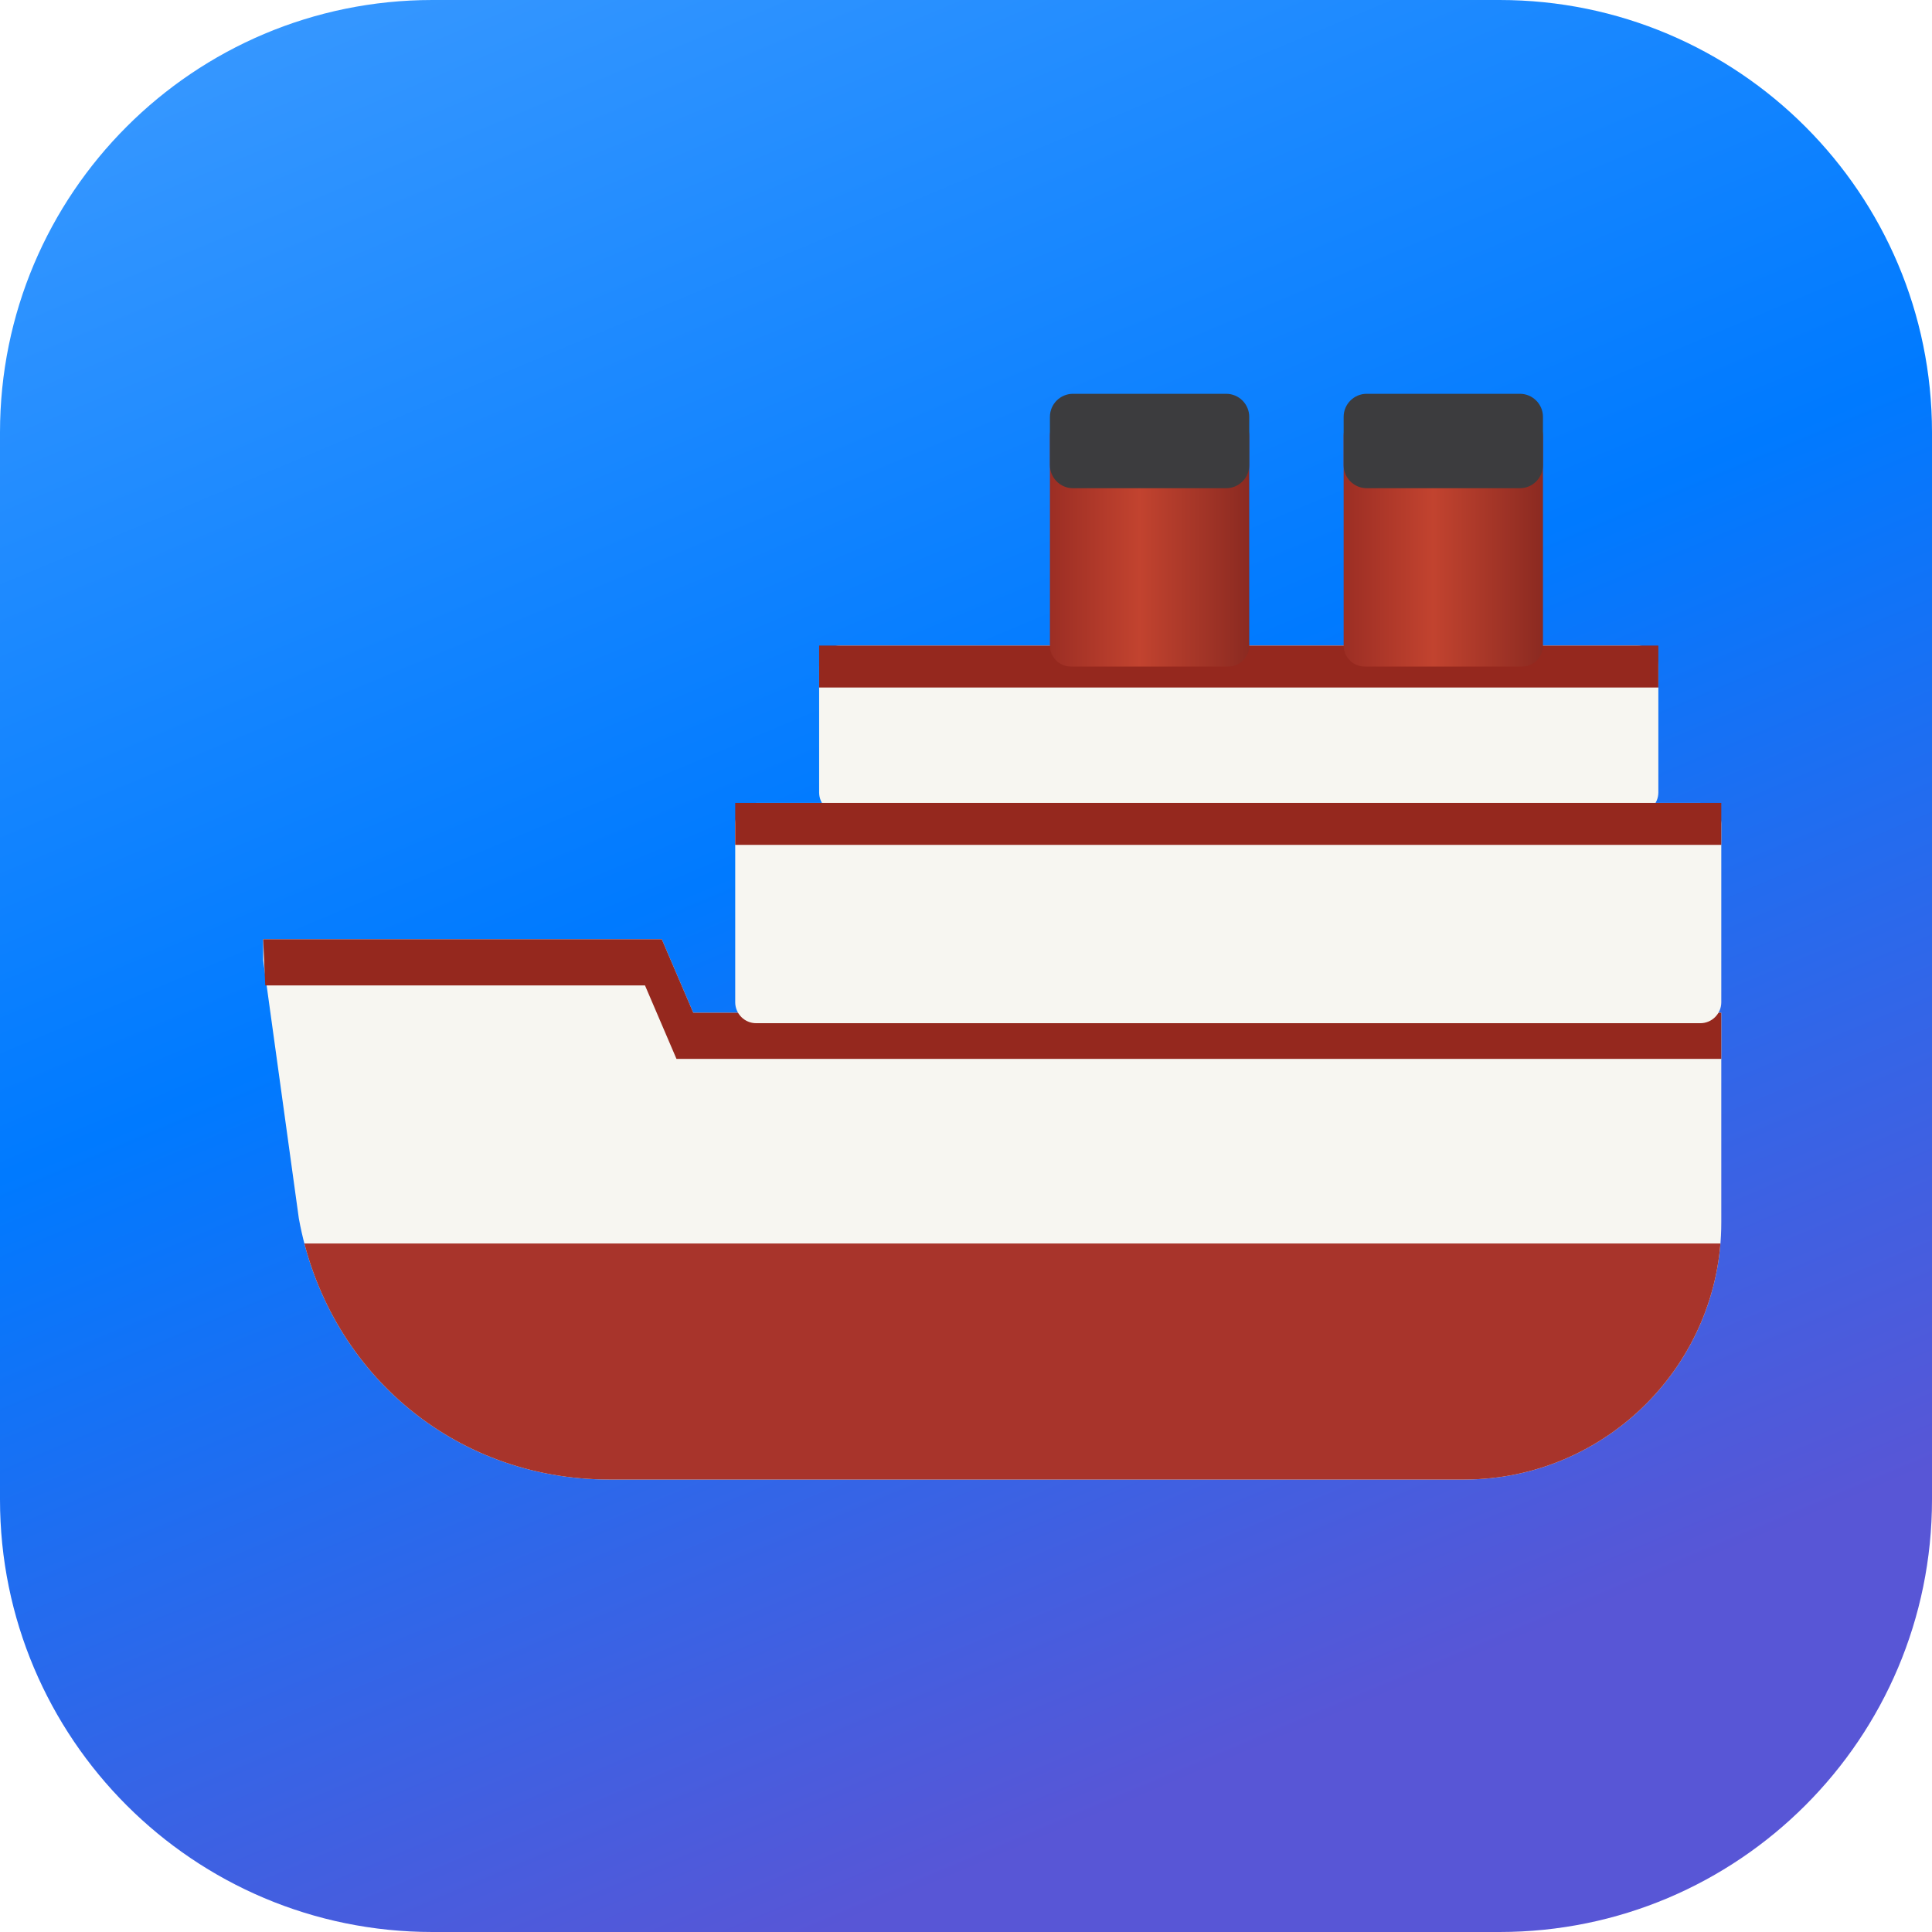
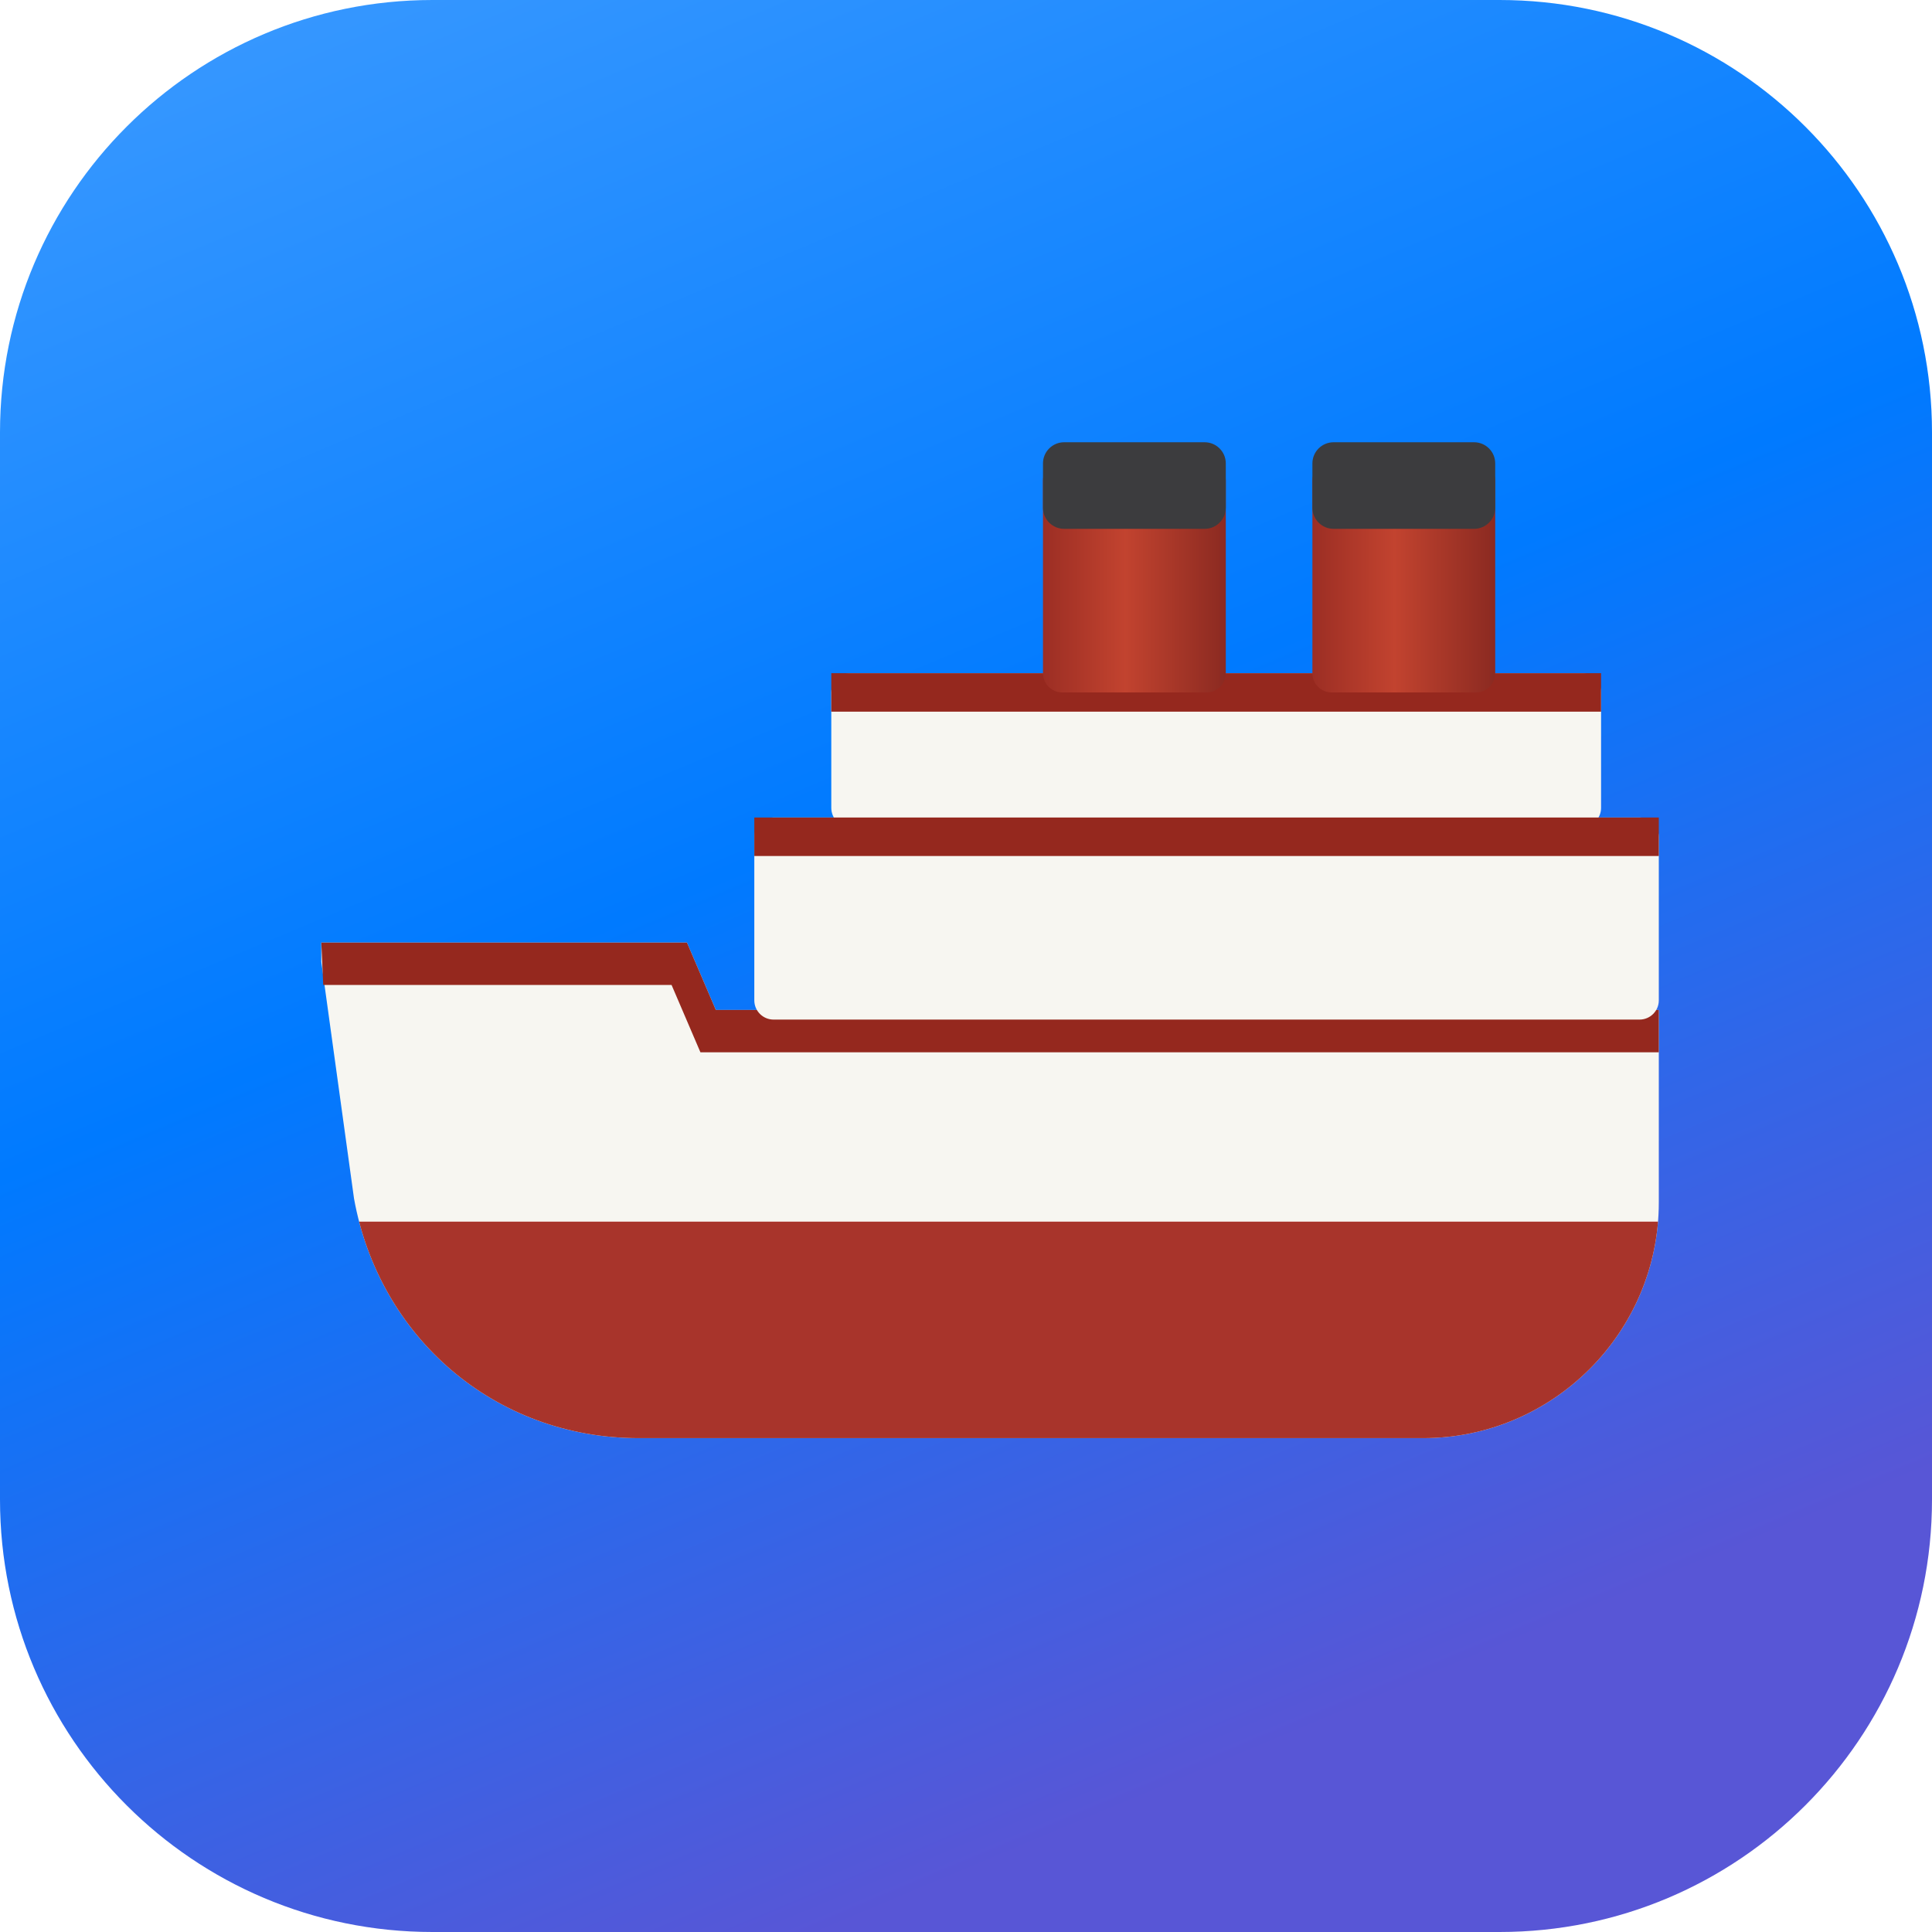
<svg xmlns="http://www.w3.org/2000/svg" viewBox="0 0 512 512" width="512" height="512" role="img" aria-label="Shipshape">
  <defs>
    <linearGradient id="bg" x1="0" y1="0" x2=".42" y2="1">
      <stop offset="0" stop-color="#3d9bff" />
      <stop offset=".52" stop-color="#007aff" />
      <stop offset="1" stop-color="#5856d6" />
    </linearGradient>
    <linearGradient id="hull" x1="0" y1="0" x2="0" y2="1">
      <stop offset="0" stop-color="#a8342b" />
      <stop offset="1" stop-color="#71201b" />
    </linearGradient>
    <linearGradient id="cream" x1="0" y1="0" x2="0" y2="1">
      <stop offset="0" stop-color="#f7f6f1" />
      <stop offset="1" stop-color="#d8d4c4" />
    </linearGradient>
    <linearGradient id="funnel" x1="0" y1="0" x2="1" y2="0">
      <stop offset="0" stop-color="#9c2e24" />
      <stop offset=".45" stop-color="#c2432f" />
      <stop offset="1" stop-color="#8b2a21" />
    </linearGradient>
  </defs>
  <rect width="512" height="512" rx="114.6" ry="114.6" fill="url(#bg)" />
-   <g transform="translate(33.6 98.8) scale(2.78)">
+   <g transform="translate(52.0 112.1) scale(2.55)">
    <path d="M13 54 h38 l3 7 h98 v20 c0 13.5-11 24.5-24.5 24.5 H46 C31 105.5 19 95 16.4 80.6 L13 56 Z" fill="#f7f6f1" />
    <clipPath id="hc2">
      <path d="M13 54 h38 l3 7 h98 v20 c0 13.5-11 24.5-24.5 24.5 H46 C31 105.5 19 95 16.4 80.6 L13 56 Z" />
    </clipPath>
    <g clip-path="url(#hc2)">
      <rect x="8" y="83" width="150" height="34" fill="#a8342b" />
    </g>
    <path d="M13 54h38l3 7h98v4.4H52.4l-3-7H13.2Z" fill="#95281e" />
    <rect x="58" y="41" width="94" height="21" rx="2" fill="#f7f6f1" />
    <rect x="66" y="26" width="80" height="16" rx="2" fill="#f7f6f1" />
    <rect x="58" y="41" width="94" height="4" fill="#95281e" />
    <rect x="66" y="26" width="80" height="4" fill="#95281e" />
    <rect x="88" y="4" width="19" height="24" rx="2" fill="url(#funnel)" />
    <rect x="88" y="2" width="19" height="9" rx="2.2" fill="#3c3c3e" />
    <rect x="116" y="4" width="19" height="24" rx="2" fill="url(#funnel)" />
    <rect x="116" y="2" width="19" height="9" rx="2.2" fill="#3c3c3e" />
  </g>
</svg>
